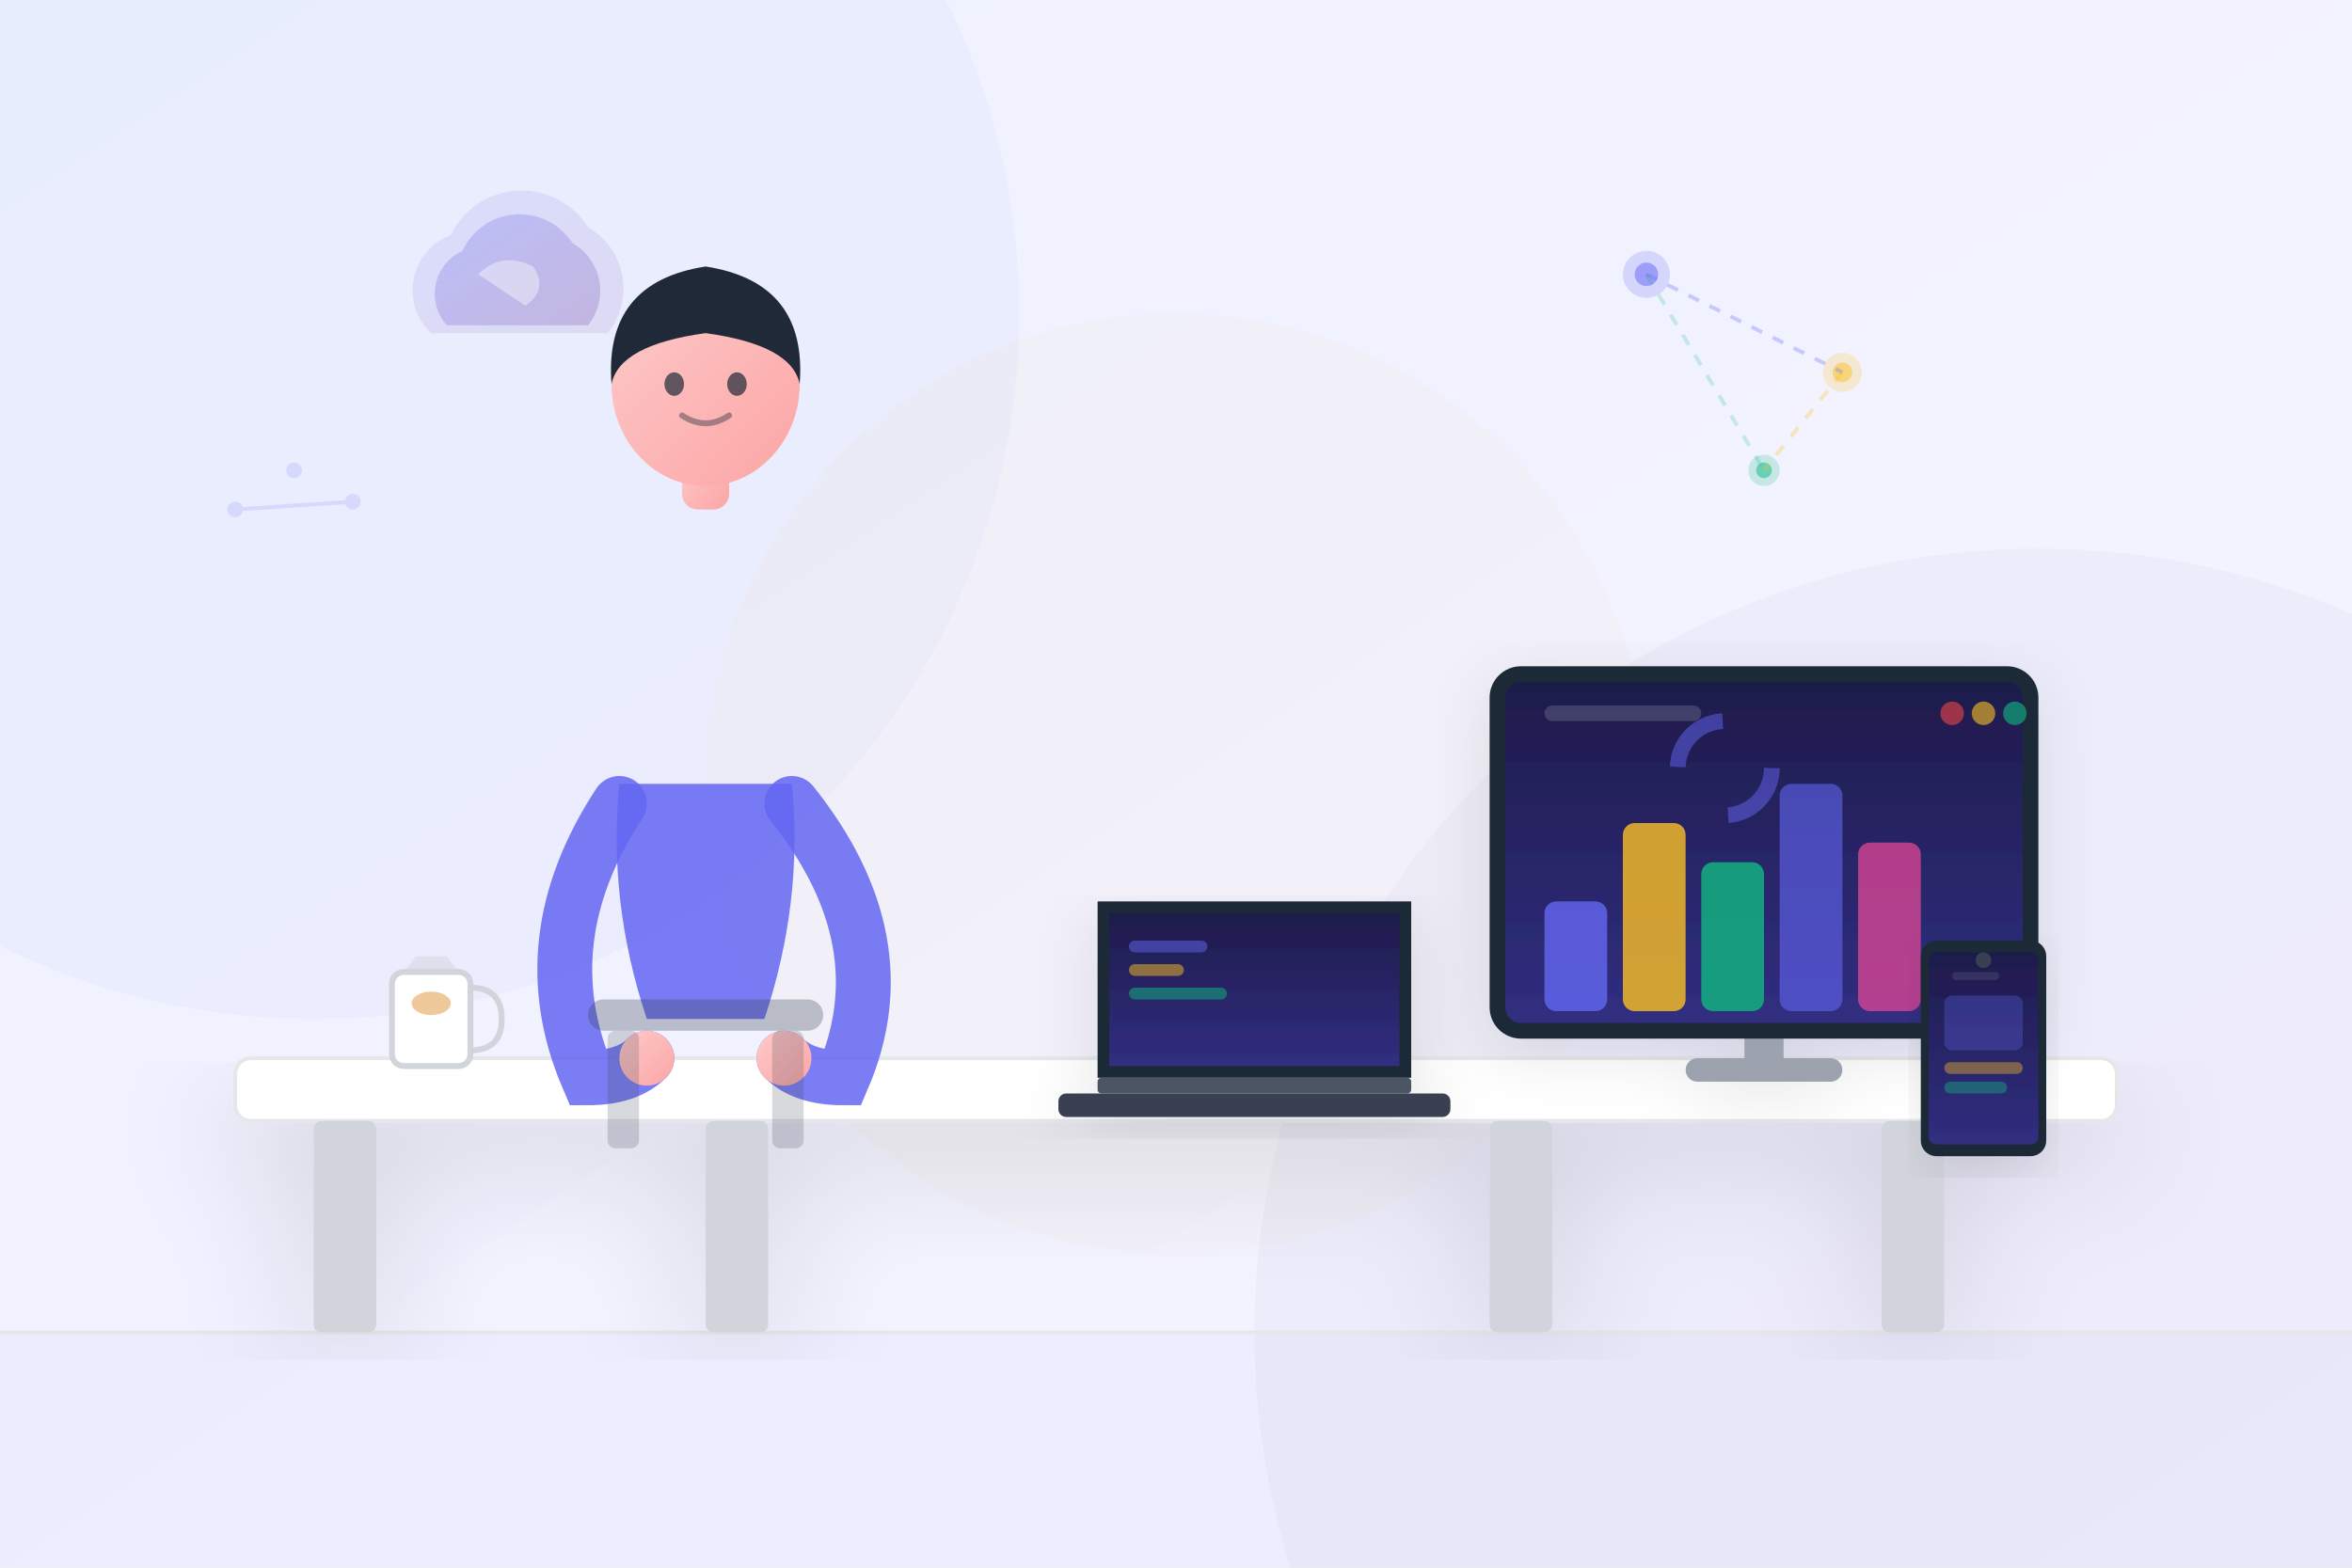
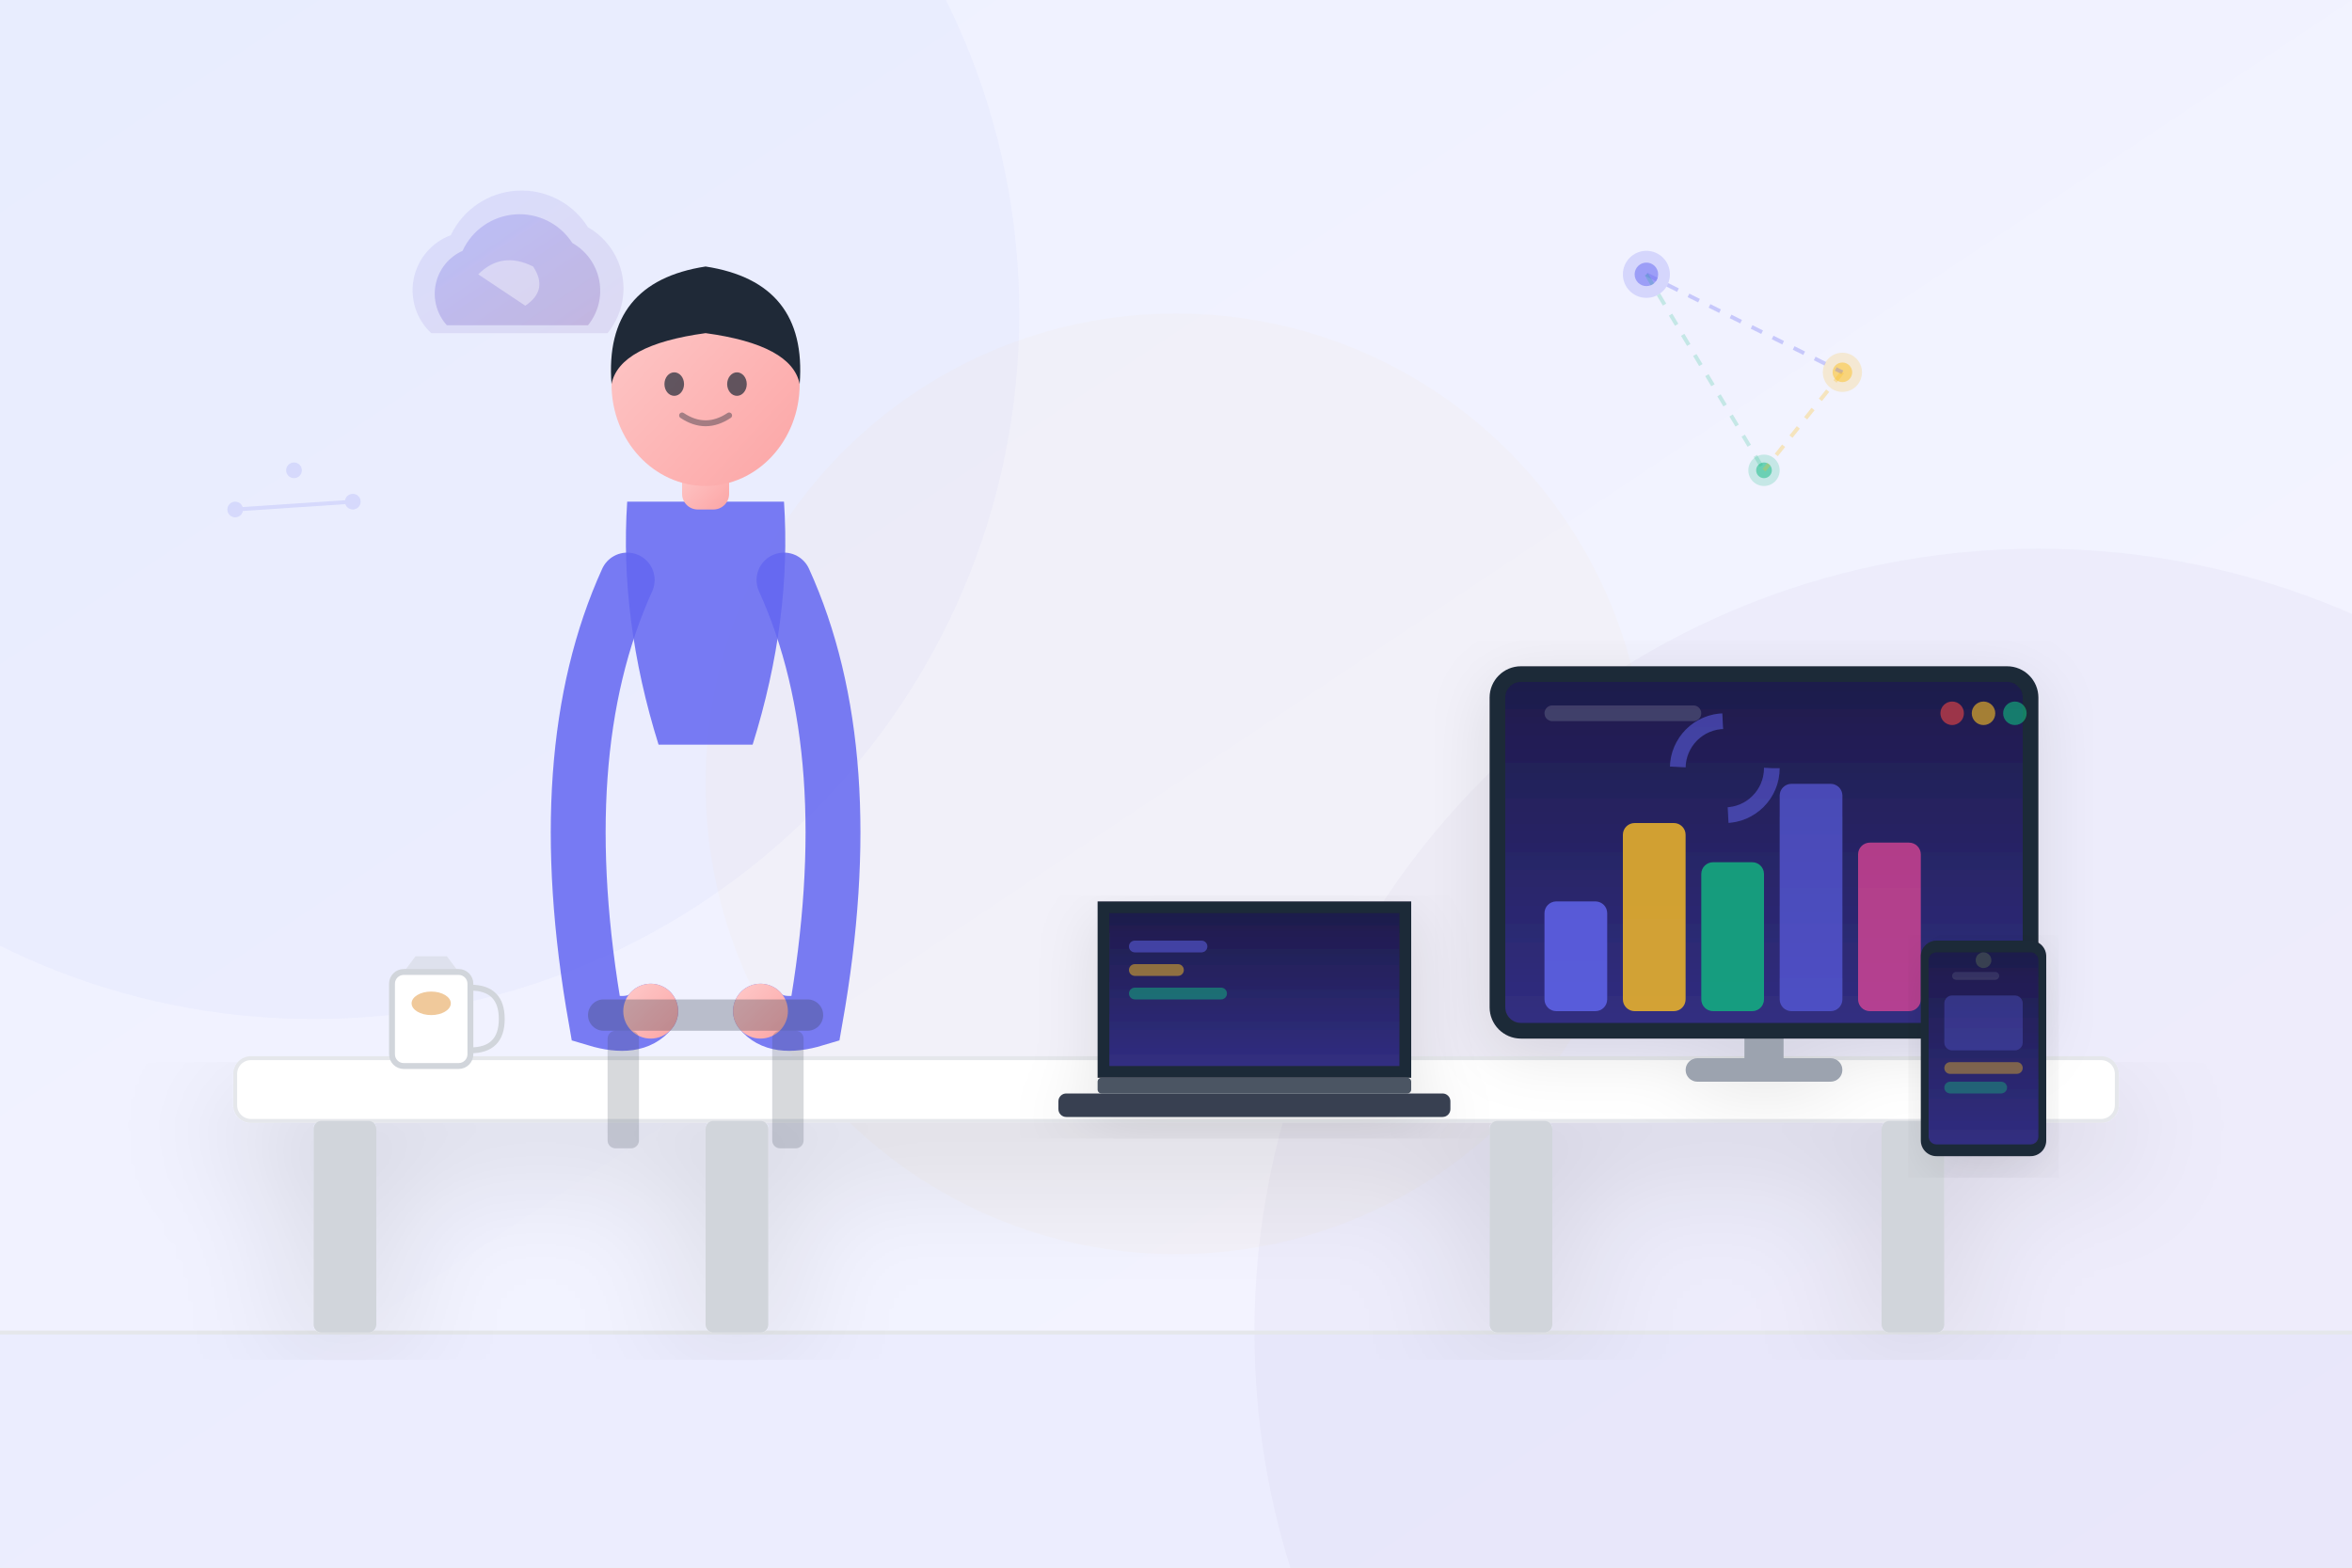
<svg xmlns="http://www.w3.org/2000/svg" viewBox="0 0 600 400" width="600" height="400">
  <defs>
    <linearGradient id="bg1" x1="0%" y1="0%" x2="100%" y2="100%">
      <stop offset="0%" stop-color="#eef2ff" />
      <stop offset="100%" stop-color="#f5f3ff" />
    </linearGradient>
    <linearGradient id="brand1" x1="0%" y1="0%" x2="100%" y2="100%">
      <stop offset="0%" stop-color="#6366f1" />
      <stop offset="100%" stop-color="#764ba2" />
    </linearGradient>
    <linearGradient id="brand2" x1="0%" y1="0%" x2="100%" y2="100%">
      <stop offset="0%" stop-color="#fbbf24" />
      <stop offset="100%" stop-color="#f59e0b" />
    </linearGradient>
    <linearGradient id="skin" x1="0%" y1="0%" x2="100%" y2="100%">
      <stop offset="0%" stop-color="#fecaca" />
      <stop offset="100%" stop-color="#fca5a5" />
    </linearGradient>
    <linearGradient id="screen" x1="0%" y1="0%" x2="0%" y2="100%">
      <stop offset="0%" stop-color="#1e1b4b" />
      <stop offset="100%" stop-color="#312e81" />
    </linearGradient>
    <filter id="shadow1">
      <feDropShadow dx="0" dy="4" stdDeviation="8" flood-opacity="0.1" />
    </filter>
    <filter id="shadow2">
      <feDropShadow dx="0" dy="8" stdDeviation="16" flood-opacity="0.15" />
    </filter>
  </defs>
  <rect width="600" height="400" fill="url(#bg1)" />
  <circle cx="80" cy="80" r="180" fill="rgba(99,102,241,0.04)" />
  <circle cx="520" cy="340" r="200" fill="rgba(118,75,162,0.04)" />
  <circle cx="300" cy="200" r="120" fill="rgba(251,191,36,0.03)" />
  <rect x="0" y="340" width="600" height="60" fill="rgba(99,102,241,0.04)" />
  <line x1="0" y1="340" x2="600" y2="340" stroke="#e5e7eb" stroke-width="1" />
  <g filter="url(#shadow2)">
    <rect x="60" y="270" width="480" height="16" rx="4" fill="white" stroke="#e5e7eb" stroke-width="1" />
    <rect x="80" y="286" width="16" height="54" rx="2" fill="#d1d5db" />
    <rect x="180" y="286" width="16" height="54" rx="2" fill="#d1d5db" />
    <rect x="380" y="286" width="16" height="54" rx="2" fill="#d1d5db" />
    <rect x="480" y="286" width="16" height="54" rx="2" fill="#d1d5db" />
  </g>
  <g transform="translate(180, 120)">
-     <path d="M-22 80 Q-25 110 -15 140 L15 140 Q25 110 22 80 Z" fill="#6366f1" opacity="0.85" />
-     <rect x="-6" y="-5" width="12" height="15" rx="4" fill="url(#skin)" />
+     <path d="M-20 8 Q-22 38 -12 70 L12 70 Q22 38 20 8 Z" fill="#6366f1" opacity="0.85" />
+     <rect x="-6" y="-2" width="12" height="12" rx="4" fill="url(#skin)" />
    <ellipse cx="0" cy="-22" rx="24" ry="26" fill="url(#skin)" />
    <path d="M-24 -22 Q-26 -48 0 -52 Q26 -48 24 -22 Q22 -32 0 -35 Q-22 -32 -24 -22Z" fill="#1f2937" />
    <ellipse cx="-8" cy="-22" rx="2.5" ry="3" fill="#1f2937" opacity="0.7" />
    <ellipse cx="8" cy="-22" rx="2.5" ry="3" fill="#1f2937" opacity="0.7" />
    <path d="M-6 -14 Q0 -10 6 -14" fill="none" stroke="#1f2937" stroke-width="1.5" stroke-linecap="round" opacity="0.4" />
-     <path d="M-22 85 Q-45 120 -30 155 Q-20 155 -15 150" fill="none" stroke="#6366f1" stroke-width="14" stroke-linecap="round" opacity="0.85" />
-     <circle cx="-15" cy="150" r="7" fill="url(#skin)" />
-     <path d="M22 85 Q50 120 35 155 Q25 155 20 150" fill="none" stroke="#6366f1" stroke-width="14" stroke-linecap="round" opacity="0.85" />
-     <circle cx="20" cy="150" r="7" fill="url(#skin)" />
+     <path d="M-20 28 Q-40 72 -28 140 Q-18 143 -14 138" fill="none" stroke="#6366f1" stroke-width="14" stroke-linecap="round" opacity="0.85" />
+     <circle cx="-14" cy="138" r="7" fill="url(#skin)" />
+     <path d="M20 28 Q40 72 28 140 Q18 143 14 138" fill="none" stroke="#6366f1" stroke-width="14" stroke-linecap="round" opacity="0.85" />
+     <circle cx="14" cy="138" r="7" fill="url(#skin)" />
  </g>
  <g transform="translate(180, 260)">
    <rect x="-30" y="-5" width="60" height="8" rx="4" fill="#374151" opacity="0.3" />
    <rect x="-25" y="3" width="8" height="30" rx="2" fill="#374151" opacity="0.2" />
    <rect x="17" y="3" width="8" height="30" rx="2" fill="#374151" opacity="0.2" />
  </g>
  <g transform="translate(380, 170)" filter="url(#shadow1)">
    <rect x="65" y="90" width="10" height="16" rx="2" fill="#9ca3af" />
    <rect x="50" y="100" width="40" height="6" rx="3" fill="#9ca3af" />
    <rect x="0" y="0" width="140" height="95" rx="8" fill="#1f2937" />
    <rect x="4" y="4" width="132" height="87" rx="4" fill="url(#screen)" />
    <rect x="14" y="60" width="16" height="28" rx="3" fill="#6366f1" opacity="0.8" />
    <rect x="34" y="40" width="16" height="48" rx="3" fill="#fbbf24" opacity="0.8" />
    <rect x="54" y="50" width="16" height="38" rx="3" fill="#10b981" opacity="0.8" />
    <rect x="74" y="30" width="16" height="58" rx="3" fill="#6366f1" opacity="0.6" />
    <rect x="94" y="45" width="16" height="43" rx="3" fill="#ec4899" opacity="0.7" />
    <circle cx="60" cy="26" r="12" fill="none" stroke="#6366f1" stroke-width="4" stroke-dasharray="18 20" opacity="0.5" />
    <rect x="14" y="10" width="40" height="4" rx="2" fill="rgba(255,255,255,0.15)" />
    <circle cx="118" cy="12" r="3" fill="#ef4444" opacity="0.6" />
    <circle cx="126" cy="12" r="3" fill="#fbbf24" opacity="0.6" />
    <circle cx="134" cy="12" r="3" fill="#10b981" opacity="0.6" />
  </g>
  <g transform="translate(280, 230)" filter="url(#shadow1)">
    <path d="M0 0 L80 0 L80 45 L0 45Z" fill="#1f2937" />
    <path d="M3 3 L77 3 L77 42 L3 42Z" fill="url(#screen)" />
    <rect x="8" y="10" width="20" height="3" rx="1.5" fill="rgba(99,102,241,0.5)" />
    <rect x="8" y="16" width="14" height="3" rx="1.5" fill="rgba(251,191,36,0.5)" />
    <rect x="8" y="22" width="25" height="3" rx="1.5" fill="rgba(16,185,129,0.5)" />
    <rect x="0" y="45" width="80" height="4" rx="1" fill="#4b5563" />
    <rect x="-10" y="49" width="100" height="6" rx="2" fill="#374151" />
  </g>
  <g transform="translate(490, 240)" filter="url(#shadow1)">
    <rect x="0" y="0" width="32" height="55" rx="4" fill="#1f2937" />
    <rect x="2" y="3" width="28" height="49" rx="2" fill="url(#screen)" />
    <circle cx="16" cy="5" r="2" fill="#374151" />
    <rect x="8" y="8" width="12" height="2" rx="1" fill="rgba(255,255,255,0.1)" />
    <rect x="6" y="14" width="20" height="14" rx="2" fill="rgba(99,102,241,0.3)" />
    <rect x="6" y="31" width="20" height="3" rx="1.5" fill="rgba(251,191,36,0.4)" />
    <rect x="6" y="36" width="16" height="3" rx="1.5" fill="rgba(16,185,129,0.4)" />
  </g>
  <g transform="translate(100, 248)">
    <rect x="0" y="0" width="20" height="24" rx="3" fill="white" stroke="#d1d5db" stroke-width="1.5" />
    <path d="M20 4 Q28 4 28 12 Q28 20 20 20" fill="none" stroke="#d1d5db" stroke-width="1.5" />
    <ellipse cx="10" cy="8" rx="5" ry="3" fill="#d97706" opacity="0.4" />
    <path d="M3 0 L6 -4 L14 -4 L17 0" fill="#d1d5db" opacity="0.5" />
  </g>
  <g transform="translate(100, 50)">
    <path d="M10 35 A15 15 0 0 1 15 10 A20 20 0 0 1 50 8 A18 18 0 0 1 55 35 Z" fill="url(#brand1)" opacity="0.12" />
    <path d="M14 33 A12 12 0 0 1 18 14 A16 16 0 0 1 46 12 A14 14 0 0 1 50 33 Z" fill="url(#brand1)" opacity="0.25" />
    <path d="M22 20 Q28 14 36 18 Q40 24 34 28 Z" fill="white" opacity="0.4" />
  </g>
  <g transform="translate(420, 70)">
    <circle cx="0" cy="0" r="6" fill="#6366f1" opacity="0.2" />
    <circle cx="0" cy="0" r="3" fill="#6366f1" opacity="0.5" />
    <circle cx="50" cy="25" r="5" fill="#fbbf24" opacity="0.2" />
    <circle cx="50" cy="25" r="2.5" fill="#fbbf24" opacity="0.5" />
    <circle cx="30" cy="50" r="4" fill="#10b981" opacity="0.2" />
    <circle cx="30" cy="50" r="2" fill="#10b981" opacity="0.5" />
    <line x1="0" y1="0" x2="50" y2="25" stroke="#6366f1" stroke-width="1" opacity="0.3" stroke-dasharray="3,3" />
    <line x1="50" y1="25" x2="30" y2="50" stroke="#fbbf24" stroke-width="1" opacity="0.3" stroke-dasharray="3,3" />
    <line x1="0" y1="0" x2="30" y2="50" stroke="#10b981" stroke-width="1" opacity="0.2" stroke-dasharray="3,3" />
  </g>
  <g opacity="0.15">
    <circle cx="60" cy="130" r="2" fill="#6366f1" />
    <circle cx="75" cy="120" r="2" fill="#6366f1" />
    <circle cx="90" cy="128" r="2" fill="#6366f1" />
    <line x1="60" y1="130" x2="90" y2="128" stroke="#6366f1" stroke-width="1" />
  </g>
</svg>
